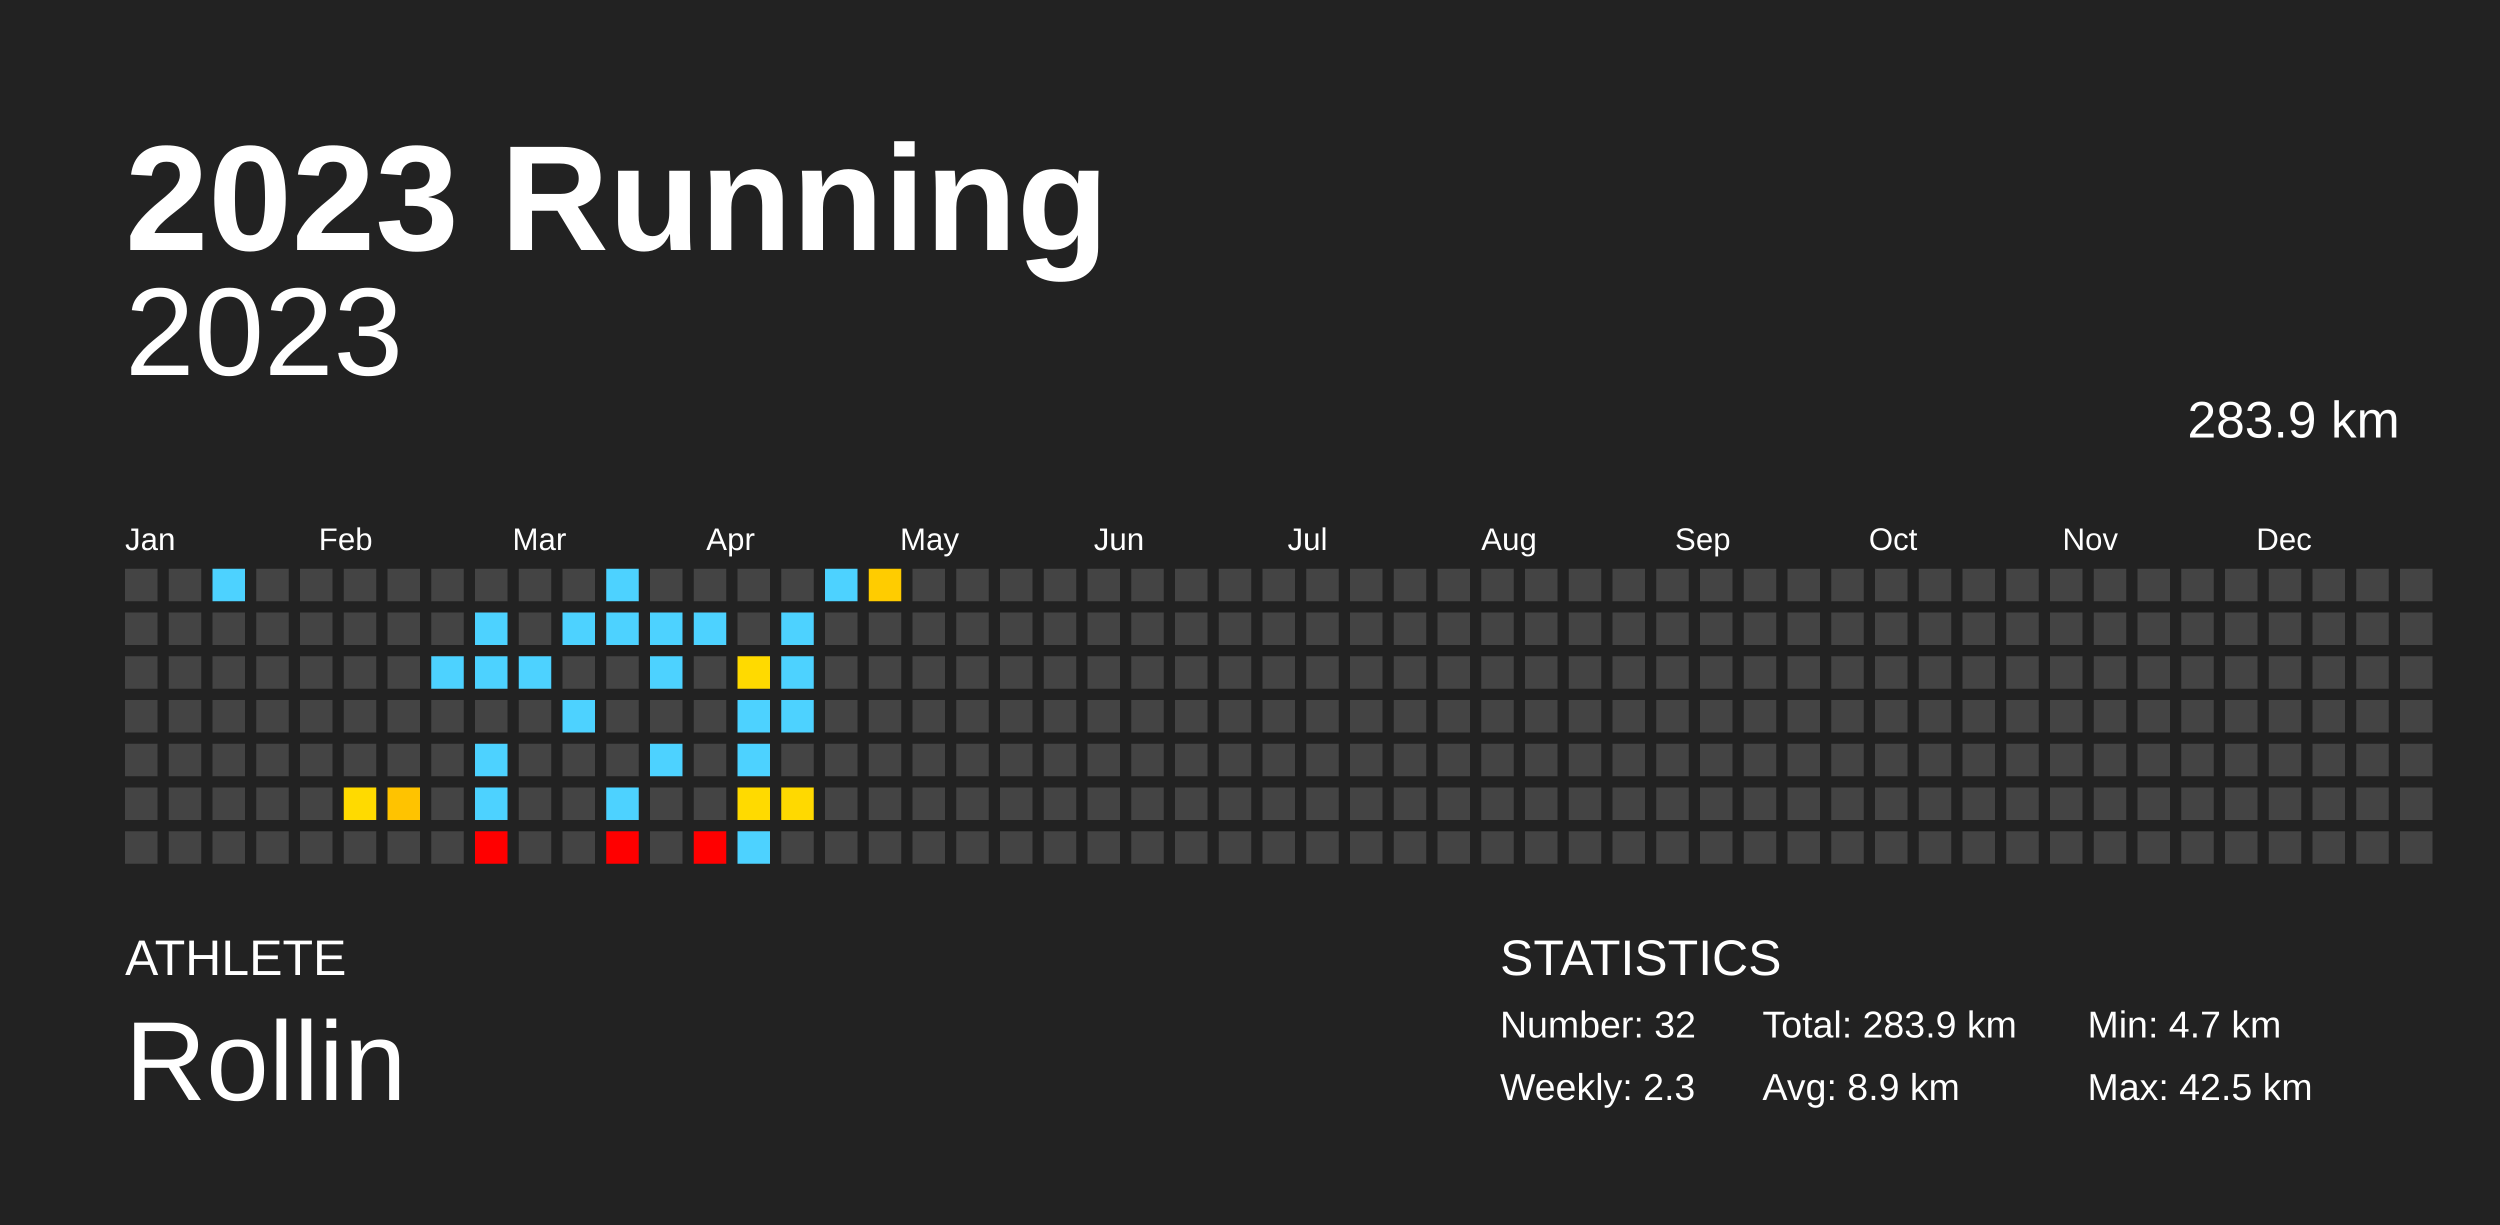
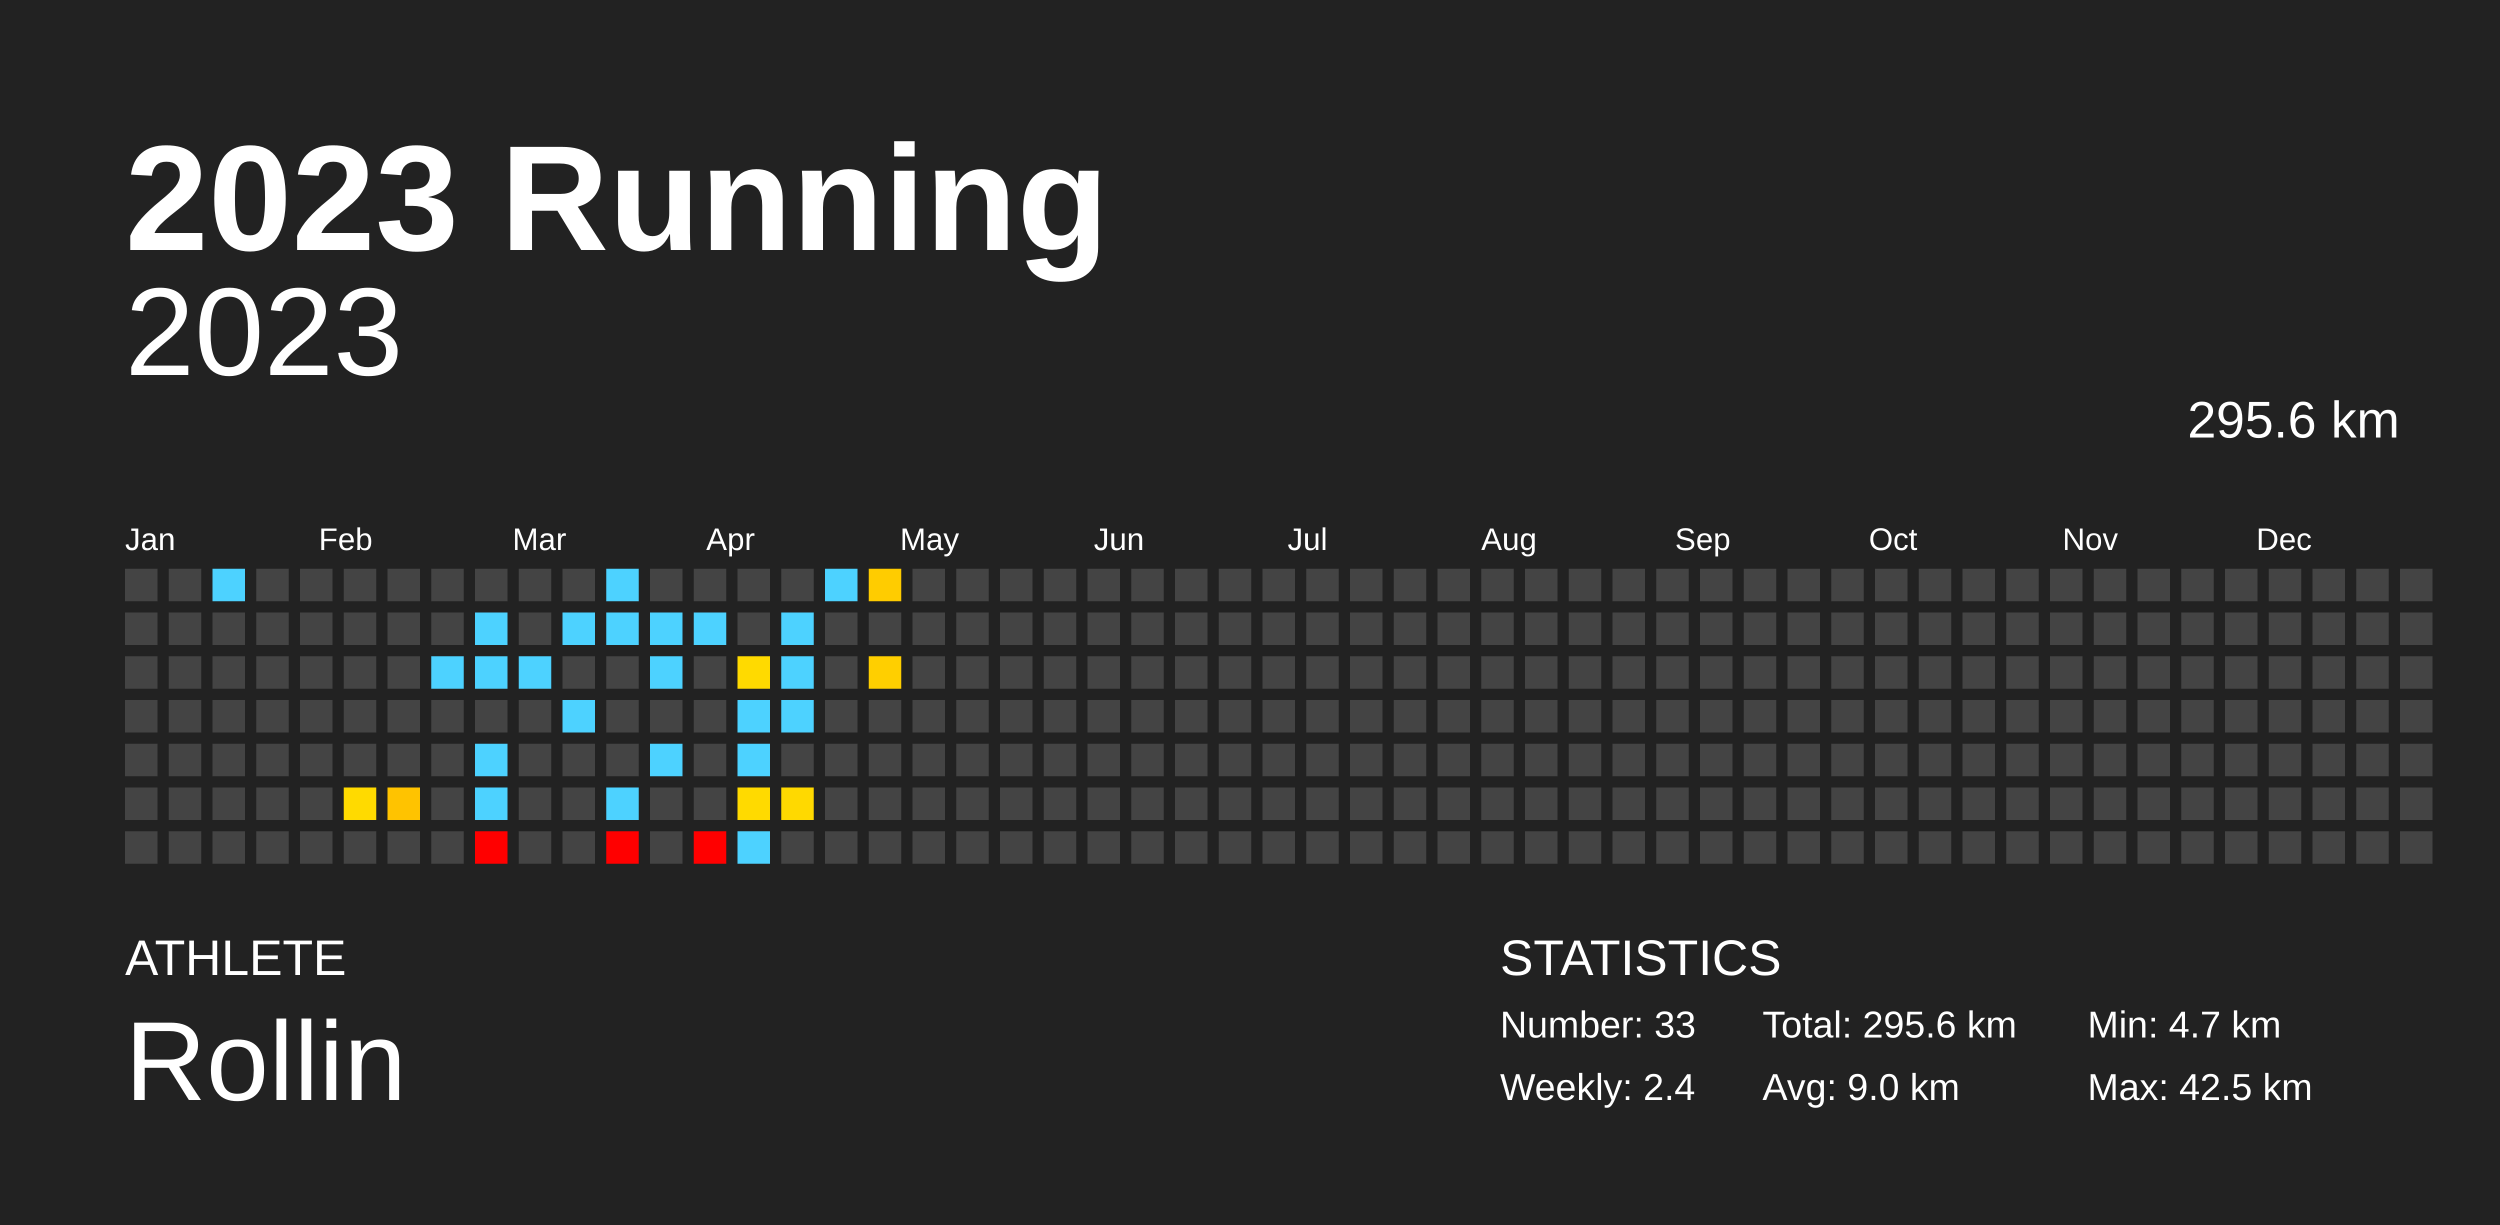
<svg xmlns="http://www.w3.org/2000/svg" baseProfile="full" height="98mm" version="1.1" viewBox="0,0,200,98" width="200mm">
  <defs />
  <rect fill="#222222" height="98" width="200" x="0" y="0" />
  <text fill="#FFFFFF" style="font-size:12px; font-family:Arial; font-weight:bold;" x="10" y="20">2023 Running</text>
  <text fill="#FFFFFF" style="font-size:4px; font-family:Arial" x="10" y="78">ATHLETE</text>
  <text fill="#FFFFFF" style="font-size:9px; font-family:Arial" x="10" y="88">Rollin</text>
  <text fill="#FFFFFF" style="font-size:4px; font-family:Arial" x="120" y="78">STATISTICS</text>
-   <text fill="#FFFFFF" style="font-size:3px; font-family:Arial" x="120" y="83">Number: 32</text>
-   <text fill="#FFFFFF" style="font-size:3px; font-family:Arial" x="120" y="88">Weekly: 2.3</text>
-   <text fill="#FFFFFF" style="font-size:3px; font-family:Arial" x="141" y="83">Total: 283.9 km</text>
-   <text fill="#FFFFFF" style="font-size:3px; font-family:Arial" x="141" y="88">Avg: 8.9 km</text>
+   <text fill="#FFFFFF" style="font-size:3px; font-family:Arial" x="120" y="83">Number: 33</text>
+   <text fill="#FFFFFF" style="font-size:3px; font-family:Arial" x="120" y="88">Weekly: 2.4</text>
+   <text fill="#FFFFFF" style="font-size:3px; font-family:Arial" x="141" y="83">Total: 295.6 km</text>
+   <text fill="#FFFFFF" style="font-size:3px; font-family:Arial" x="141" y="88">Avg: 9.0 km</text>
  <text fill="#FFFFFF" style="font-size:3px; font-family:Arial" x="167" y="83">Min: 4.7 km</text>
  <text fill="#FFFFFF" style="font-size:3px; font-family:Arial" x="167" y="88">Max: 42.5 km</text>
  <text alignment-baseline="hanging" fill="#FFFFFF" style="font-size:10.0px; font-family:Arial;" x="10" y="30">2023</text>
-   <text alignment-baseline="hanging" fill="#FFFFFF" style="font-size:4.125px; font-family:Arial;" x="175" y="35">283.9 km</text>
+   <text alignment-baseline="hanging" fill="#FFFFFF" style="font-size:4.125px; font-family:Arial;" x="175" y="35">295.6 km</text>
  <text fill="#FFFFFF" style="font-size:2.5px; font-family:Arial" x="10.0" y="44">Jan</text>
  <text fill="#FFFFFF" style="font-size:2.5px; font-family:Arial" x="25.5" y="44">Feb</text>
  <text fill="#FFFFFF" style="font-size:2.5px; font-family:Arial" x="41.0" y="44">Mar</text>
  <text fill="#FFFFFF" style="font-size:2.5px; font-family:Arial" x="56.5" y="44">Apr</text>
  <text fill="#FFFFFF" style="font-size:2.5px; font-family:Arial" x="72.0" y="44">May</text>
  <text fill="#FFFFFF" style="font-size:2.5px; font-family:Arial" x="87.5" y="44">Jun</text>
  <text fill="#FFFFFF" style="font-size:2.5px; font-family:Arial" x="103.0" y="44">Jul</text>
  <text fill="#FFFFFF" style="font-size:2.5px; font-family:Arial" x="118.5" y="44">Aug</text>
  <text fill="#FFFFFF" style="font-size:2.5px; font-family:Arial" x="134.0" y="44">Sep</text>
  <text fill="#FFFFFF" style="font-size:2.5px; font-family:Arial" x="149.5" y="44">Oct</text>
  <text fill="#FFFFFF" style="font-size:2.5px; font-family:Arial" x="165.0" y="44">Nov</text>
  <text fill="#FFFFFF" style="font-size:2.5px; font-family:Arial" x="180.5" y="44">Dec</text>
  <rect fill="#444444" height="2.6" width="2.6" x="10.0" y="45.5" />
  <rect fill="#444444" height="2.6" width="2.6" x="10.0" y="49.0" />
  <rect fill="#444444" height="2.6" width="2.6" x="10.0" y="52.5" />
  <rect fill="#444444" height="2.6" width="2.6" x="10.0" y="56.0" />
  <rect fill="#444444" height="2.6" width="2.6" x="10.0" y="59.5" />
  <rect fill="#444444" height="2.6" width="2.6" x="10.0" y="63.0" />
  <rect fill="#444444" height="2.6" width="2.6" x="10.0" y="66.5" />
  <rect fill="#444444" height="2.6" width="2.6" x="13.5" y="45.5" />
  <rect fill="#444444" height="2.6" width="2.6" x="13.5" y="49.0" />
  <rect fill="#444444" height="2.6" width="2.6" x="13.5" y="52.5" />
  <rect fill="#444444" height="2.6" width="2.6" x="13.5" y="56.0" />
  <rect fill="#444444" height="2.6" width="2.6" x="13.5" y="59.5" />
  <rect fill="#444444" height="2.6" width="2.6" x="13.5" y="63.0" />
  <rect fill="#444444" height="2.6" width="2.6" x="13.5" y="66.5" />
  <rect fill="#4dd2ff" height="2.6" width="2.6" x="17.0" y="45.5" />
  <rect fill="#444444" height="2.6" width="2.6" x="17.0" y="49.0" />
  <rect fill="#444444" height="2.6" width="2.6" x="17.0" y="52.5" />
  <rect fill="#444444" height="2.6" width="2.6" x="17.0" y="56.0" />
  <rect fill="#444444" height="2.6" width="2.6" x="17.0" y="59.5" />
  <rect fill="#444444" height="2.6" width="2.6" x="17.0" y="63.0" />
  <rect fill="#444444" height="2.6" width="2.6" x="17.0" y="66.5" />
  <rect fill="#444444" height="2.6" width="2.6" x="20.5" y="45.5" />
  <rect fill="#444444" height="2.6" width="2.6" x="20.5" y="49.0" />
  <rect fill="#444444" height="2.6" width="2.6" x="20.5" y="52.5" />
  <rect fill="#444444" height="2.6" width="2.6" x="20.5" y="56.0" />
  <rect fill="#444444" height="2.6" width="2.6" x="20.5" y="59.5" />
  <rect fill="#444444" height="2.6" width="2.6" x="20.5" y="63.0" />
  <rect fill="#444444" height="2.6" width="2.6" x="20.5" y="66.5" />
  <rect fill="#444444" height="2.6" width="2.6" x="24.0" y="45.5" />
  <rect fill="#444444" height="2.6" width="2.6" x="24.0" y="49.0" />
  <rect fill="#444444" height="2.6" width="2.6" x="24.0" y="52.5" />
  <rect fill="#444444" height="2.6" width="2.6" x="24.0" y="56.0" />
  <rect fill="#444444" height="2.6" width="2.6" x="24.0" y="59.5" />
  <rect fill="#444444" height="2.6" width="2.6" x="24.0" y="63.0" />
  <rect fill="#444444" height="2.6" width="2.6" x="24.0" y="66.5" />
  <rect fill="#444444" height="2.6" width="2.6" x="27.5" y="45.5" />
  <rect fill="#444444" height="2.6" width="2.6" x="27.5" y="49.0" />
  <rect fill="#444444" height="2.6" width="2.6" x="27.5" y="52.5" />
  <rect fill="#444444" height="2.6" width="2.6" x="27.5" y="56.0" />
  <rect fill="#444444" height="2.6" width="2.6" x="27.5" y="59.5" />
  <rect fill="#ffda00" height="2.6" width="2.6" x="27.5" y="63.0" />
  <rect fill="#444444" height="2.6" width="2.6" x="27.5" y="66.5" />
  <rect fill="#444444" height="2.6" width="2.6" x="31.0" y="45.5" />
  <rect fill="#444444" height="2.6" width="2.6" x="31.0" y="49.0" />
  <rect fill="#444444" height="2.6" width="2.6" x="31.0" y="52.5" />
  <rect fill="#444444" height="2.6" width="2.6" x="31.0" y="56.0" />
  <rect fill="#444444" height="2.6" width="2.6" x="31.0" y="59.5" />
  <rect fill="#ffc300" height="2.6" width="2.6" x="31.0" y="63.0" />
  <rect fill="#444444" height="2.6" width="2.6" x="31.0" y="66.5" />
  <rect fill="#444444" height="2.6" width="2.6" x="34.5" y="45.5" />
  <rect fill="#444444" height="2.6" width="2.6" x="34.5" y="49.0" />
  <rect fill="#4dd2ff" height="2.6" width="2.6" x="34.5" y="52.5" />
  <rect fill="#444444" height="2.6" width="2.6" x="34.5" y="56.0" />
  <rect fill="#444444" height="2.6" width="2.6" x="34.5" y="59.5" />
  <rect fill="#444444" height="2.6" width="2.6" x="34.5" y="63.0" />
  <rect fill="#444444" height="2.6" width="2.6" x="34.5" y="66.5" />
  <rect fill="#444444" height="2.6" width="2.6" x="38.0" y="45.5" />
  <rect fill="#4dd2ff" height="2.6" width="2.6" x="38.0" y="49.0" />
  <rect fill="#4dd2ff" height="2.6" width="2.6" x="38.0" y="52.5" />
  <rect fill="#444444" height="2.6" width="2.6" x="38.0" y="56.0" />
  <rect fill="#4dd2ff" height="2.6" width="2.6" x="38.0" y="59.5" />
  <rect fill="#4dd2ff" height="2.6" width="2.6" x="38.0" y="63.0" />
  <rect fill="red" height="2.6" width="2.6" x="38.0" y="66.5" />
  <rect fill="#444444" height="2.6" width="2.6" x="41.5" y="45.5" />
  <rect fill="#444444" height="2.6" width="2.6" x="41.5" y="49.0" />
  <rect fill="#4dd2ff" height="2.6" width="2.6" x="41.5" y="52.5" />
  <rect fill="#444444" height="2.6" width="2.6" x="41.5" y="56.0" />
  <rect fill="#444444" height="2.6" width="2.6" x="41.5" y="59.5" />
  <rect fill="#444444" height="2.6" width="2.6" x="41.5" y="63.0" />
  <rect fill="#444444" height="2.6" width="2.6" x="41.5" y="66.5" />
  <rect fill="#444444" height="2.6" width="2.6" x="45.0" y="45.5" />
  <rect fill="#4dd2ff" height="2.6" width="2.6" x="45.0" y="49.0" />
  <rect fill="#444444" height="2.6" width="2.6" x="45.0" y="52.5" />
  <rect fill="#4dd2ff" height="2.6" width="2.6" x="45.0" y="56.0" />
  <rect fill="#444444" height="2.6" width="2.6" x="45.0" y="59.5" />
  <rect fill="#444444" height="2.6" width="2.6" x="45.0" y="63.0" />
  <rect fill="#444444" height="2.6" width="2.6" x="45.0" y="66.5" />
  <rect fill="#4dd2ff" height="2.6" width="2.6" x="48.5" y="45.5" />
  <rect fill="#4dd2ff" height="2.6" width="2.6" x="48.5" y="49.0" />
  <rect fill="#444444" height="2.6" width="2.6" x="48.5" y="52.5" />
  <rect fill="#444444" height="2.6" width="2.6" x="48.5" y="56.0" />
  <rect fill="#444444" height="2.6" width="2.6" x="48.5" y="59.5" />
  <rect fill="#4dd2ff" height="2.6" width="2.6" x="48.5" y="63.0" />
  <rect fill="red" height="2.6" width="2.6" x="48.5" y="66.5" />
  <rect fill="#444444" height="2.6" width="2.6" x="52.0" y="45.5" />
  <rect fill="#4dd2ff" height="2.6" width="2.6" x="52.0" y="49.0" />
  <rect fill="#4dd2ff" height="2.6" width="2.6" x="52.0" y="52.5" />
  <rect fill="#444444" height="2.6" width="2.6" x="52.0" y="56.0" />
  <rect fill="#4dd2ff" height="2.6" width="2.6" x="52.0" y="59.5" />
  <rect fill="#444444" height="2.6" width="2.6" x="52.0" y="63.0" />
  <rect fill="#444444" height="2.6" width="2.6" x="52.0" y="66.5" />
  <rect fill="#444444" height="2.6" width="2.6" x="55.5" y="45.5" />
  <rect fill="#4dd2ff" height="2.6" width="2.6" x="55.5" y="49.0" />
  <rect fill="#444444" height="2.6" width="2.6" x="55.5" y="52.5" />
  <rect fill="#444444" height="2.6" width="2.6" x="55.5" y="56.0" />
  <rect fill="#444444" height="2.6" width="2.6" x="55.5" y="59.5" />
  <rect fill="#444444" height="2.6" width="2.6" x="55.5" y="63.0" />
  <rect fill="red" height="2.6" width="2.6" x="55.5" y="66.5" />
  <rect fill="#444444" height="2.6" width="2.6" x="59.0" y="45.5" />
  <rect fill="#444444" height="2.6" width="2.6" x="59.0" y="49.0" />
  <rect fill="#ffda00" height="2.6" width="2.6" x="59.0" y="52.5" />
  <rect fill="#4dd2ff" height="2.6" width="2.6" x="59.0" y="56.0" />
  <rect fill="#4dd2ff" height="2.6" width="2.6" x="59.0" y="59.5" />
  <rect fill="#ffda00" height="2.6" width="2.6" x="59.0" y="63.0" />
  <rect fill="#4dd2ff" height="2.6" width="2.6" x="59.0" y="66.5" />
  <rect fill="#444444" height="2.6" width="2.6" x="62.5" y="45.5" />
  <rect fill="#4dd2ff" height="2.6" width="2.6" x="62.5" y="49.0" />
  <rect fill="#4dd2ff" height="2.6" width="2.6" x="62.5" y="52.5" />
  <rect fill="#4dd2ff" height="2.6" width="2.6" x="62.5" y="56.0" />
  <rect fill="#444444" height="2.6" width="2.6" x="62.5" y="59.5" />
  <rect fill="#ffd900" height="2.6" width="2.6" x="62.5" y="63.0" />
  <rect fill="#444444" height="2.6" width="2.6" x="62.5" y="66.5" />
  <rect fill="#4dd2ff" height="2.6" width="2.6" x="66.0" y="45.5" />
  <rect fill="#444444" height="2.6" width="2.6" x="66.0" y="49.0" />
  <rect fill="#444444" height="2.6" width="2.6" x="66.0" y="52.5" />
  <rect fill="#444444" height="2.6" width="2.6" x="66.0" y="56.0" />
  <rect fill="#444444" height="2.6" width="2.6" x="66.0" y="59.5" />
  <rect fill="#444444" height="2.6" width="2.6" x="66.0" y="63.0" />
  <rect fill="#444444" height="2.6" width="2.6" x="66.0" y="66.5" />
  <rect fill="#ffcc00" height="2.6" width="2.6" x="69.5" y="45.5" />
  <rect fill="#444444" height="2.6" width="2.6" x="69.5" y="49.0" />
-   <rect fill="#444444" height="2.6" width="2.6" x="69.5" y="52.5" />
+   <rect fill="#ffcf00" height="2.6" width="2.6" x="69.5" y="52.5" />
  <rect fill="#444444" height="2.6" width="2.6" x="69.5" y="56.0" />
  <rect fill="#444444" height="2.6" width="2.6" x="69.5" y="59.5" />
  <rect fill="#444444" height="2.6" width="2.6" x="69.5" y="63.0" />
  <rect fill="#444444" height="2.6" width="2.6" x="69.5" y="66.5" />
  <rect fill="#444444" height="2.6" width="2.6" x="73.0" y="45.5" />
  <rect fill="#444444" height="2.6" width="2.6" x="73.0" y="49.0" />
  <rect fill="#444444" height="2.6" width="2.6" x="73.0" y="52.5" />
  <rect fill="#444444" height="2.6" width="2.6" x="73.0" y="56.0" />
  <rect fill="#444444" height="2.6" width="2.6" x="73.0" y="59.5" />
  <rect fill="#444444" height="2.6" width="2.6" x="73.0" y="63.0" />
  <rect fill="#444444" height="2.6" width="2.6" x="73.0" y="66.5" />
  <rect fill="#444444" height="2.6" width="2.6" x="76.5" y="45.5" />
  <rect fill="#444444" height="2.6" width="2.6" x="76.5" y="49.0" />
  <rect fill="#444444" height="2.6" width="2.6" x="76.5" y="52.5" />
  <rect fill="#444444" height="2.6" width="2.6" x="76.5" y="56.0" />
  <rect fill="#444444" height="2.6" width="2.6" x="76.5" y="59.5" />
  <rect fill="#444444" height="2.6" width="2.6" x="76.5" y="63.0" />
  <rect fill="#444444" height="2.6" width="2.6" x="76.5" y="66.5" />
  <rect fill="#444444" height="2.6" width="2.6" x="80.0" y="45.5" />
  <rect fill="#444444" height="2.6" width="2.6" x="80.0" y="49.0" />
  <rect fill="#444444" height="2.6" width="2.6" x="80.0" y="52.5" />
  <rect fill="#444444" height="2.6" width="2.6" x="80.0" y="56.0" />
  <rect fill="#444444" height="2.6" width="2.6" x="80.0" y="59.5" />
  <rect fill="#444444" height="2.6" width="2.6" x="80.0" y="63.0" />
  <rect fill="#444444" height="2.6" width="2.6" x="80.0" y="66.5" />
  <rect fill="#444444" height="2.6" width="2.6" x="83.5" y="45.5" />
  <rect fill="#444444" height="2.6" width="2.6" x="83.5" y="49.0" />
  <rect fill="#444444" height="2.6" width="2.6" x="83.5" y="52.5" />
  <rect fill="#444444" height="2.6" width="2.6" x="83.5" y="56.0" />
  <rect fill="#444444" height="2.6" width="2.6" x="83.5" y="59.5" />
  <rect fill="#444444" height="2.6" width="2.6" x="83.5" y="63.0" />
  <rect fill="#444444" height="2.6" width="2.6" x="83.5" y="66.5" />
  <rect fill="#444444" height="2.6" width="2.6" x="87.0" y="45.5" />
  <rect fill="#444444" height="2.6" width="2.6" x="87.0" y="49.0" />
  <rect fill="#444444" height="2.6" width="2.6" x="87.0" y="52.5" />
  <rect fill="#444444" height="2.6" width="2.6" x="87.0" y="56.0" />
  <rect fill="#444444" height="2.6" width="2.6" x="87.0" y="59.5" />
  <rect fill="#444444" height="2.6" width="2.6" x="87.0" y="63.0" />
  <rect fill="#444444" height="2.6" width="2.6" x="87.0" y="66.5" />
  <rect fill="#444444" height="2.6" width="2.6" x="90.5" y="45.5" />
  <rect fill="#444444" height="2.6" width="2.6" x="90.5" y="49.0" />
  <rect fill="#444444" height="2.6" width="2.6" x="90.5" y="52.5" />
  <rect fill="#444444" height="2.6" width="2.6" x="90.5" y="56.0" />
  <rect fill="#444444" height="2.6" width="2.6" x="90.5" y="59.5" />
  <rect fill="#444444" height="2.6" width="2.6" x="90.5" y="63.0" />
  <rect fill="#444444" height="2.6" width="2.6" x="90.5" y="66.5" />
  <rect fill="#444444" height="2.6" width="2.6" x="94.0" y="45.5" />
  <rect fill="#444444" height="2.6" width="2.6" x="94.0" y="49.0" />
  <rect fill="#444444" height="2.6" width="2.6" x="94.0" y="52.5" />
  <rect fill="#444444" height="2.6" width="2.6" x="94.0" y="56.0" />
  <rect fill="#444444" height="2.6" width="2.6" x="94.0" y="59.5" />
  <rect fill="#444444" height="2.6" width="2.6" x="94.0" y="63.0" />
  <rect fill="#444444" height="2.6" width="2.6" x="94.0" y="66.5" />
  <rect fill="#444444" height="2.6" width="2.6" x="97.5" y="45.5" />
  <rect fill="#444444" height="2.6" width="2.6" x="97.5" y="49.0" />
  <rect fill="#444444" height="2.6" width="2.6" x="97.5" y="52.5" />
  <rect fill="#444444" height="2.6" width="2.6" x="97.5" y="56.0" />
  <rect fill="#444444" height="2.6" width="2.6" x="97.5" y="59.5" />
  <rect fill="#444444" height="2.6" width="2.6" x="97.5" y="63.0" />
  <rect fill="#444444" height="2.6" width="2.6" x="97.5" y="66.5" />
  <rect fill="#444444" height="2.6" width="2.6" x="101.0" y="45.5" />
  <rect fill="#444444" height="2.6" width="2.6" x="101.0" y="49.0" />
  <rect fill="#444444" height="2.6" width="2.6" x="101.0" y="52.5" />
  <rect fill="#444444" height="2.6" width="2.6" x="101.0" y="56.0" />
  <rect fill="#444444" height="2.6" width="2.6" x="101.0" y="59.5" />
  <rect fill="#444444" height="2.6" width="2.6" x="101.0" y="63.0" />
  <rect fill="#444444" height="2.6" width="2.6" x="101.0" y="66.5" />
  <rect fill="#444444" height="2.6" width="2.6" x="104.5" y="45.5" />
  <rect fill="#444444" height="2.6" width="2.6" x="104.5" y="49.0" />
  <rect fill="#444444" height="2.6" width="2.6" x="104.5" y="52.5" />
  <rect fill="#444444" height="2.6" width="2.6" x="104.5" y="56.0" />
  <rect fill="#444444" height="2.6" width="2.6" x="104.5" y="59.5" />
  <rect fill="#444444" height="2.6" width="2.6" x="104.5" y="63.0" />
  <rect fill="#444444" height="2.6" width="2.6" x="104.5" y="66.5" />
  <rect fill="#444444" height="2.6" width="2.6" x="108.0" y="45.5" />
  <rect fill="#444444" height="2.6" width="2.6" x="108.0" y="49.0" />
  <rect fill="#444444" height="2.6" width="2.6" x="108.0" y="52.5" />
  <rect fill="#444444" height="2.6" width="2.6" x="108.0" y="56.0" />
  <rect fill="#444444" height="2.6" width="2.6" x="108.0" y="59.5" />
  <rect fill="#444444" height="2.6" width="2.6" x="108.0" y="63.0" />
  <rect fill="#444444" height="2.6" width="2.6" x="108.0" y="66.5" />
  <rect fill="#444444" height="2.6" width="2.6" x="111.5" y="45.5" />
  <rect fill="#444444" height="2.6" width="2.6" x="111.5" y="49.0" />
  <rect fill="#444444" height="2.6" width="2.6" x="111.5" y="52.5" />
  <rect fill="#444444" height="2.6" width="2.6" x="111.5" y="56.0" />
  <rect fill="#444444" height="2.6" width="2.6" x="111.5" y="59.5" />
  <rect fill="#444444" height="2.6" width="2.6" x="111.5" y="63.0" />
  <rect fill="#444444" height="2.6" width="2.6" x="111.5" y="66.5" />
  <rect fill="#444444" height="2.6" width="2.6" x="115.0" y="45.5" />
  <rect fill="#444444" height="2.6" width="2.6" x="115.0" y="49.0" />
  <rect fill="#444444" height="2.6" width="2.6" x="115.0" y="52.5" />
  <rect fill="#444444" height="2.6" width="2.6" x="115.0" y="56.0" />
  <rect fill="#444444" height="2.6" width="2.6" x="115.0" y="59.5" />
  <rect fill="#444444" height="2.6" width="2.6" x="115.0" y="63.0" />
  <rect fill="#444444" height="2.6" width="2.6" x="115.0" y="66.5" />
  <rect fill="#444444" height="2.6" width="2.6" x="118.5" y="45.5" />
  <rect fill="#444444" height="2.6" width="2.6" x="118.5" y="49.0" />
  <rect fill="#444444" height="2.6" width="2.6" x="118.5" y="52.5" />
  <rect fill="#444444" height="2.6" width="2.6" x="118.5" y="56.0" />
  <rect fill="#444444" height="2.6" width="2.6" x="118.5" y="59.5" />
  <rect fill="#444444" height="2.6" width="2.6" x="118.5" y="63.0" />
  <rect fill="#444444" height="2.6" width="2.6" x="118.5" y="66.5" />
  <rect fill="#444444" height="2.6" width="2.6" x="122.0" y="45.5" />
  <rect fill="#444444" height="2.6" width="2.6" x="122.0" y="49.0" />
  <rect fill="#444444" height="2.6" width="2.6" x="122.0" y="52.5" />
  <rect fill="#444444" height="2.6" width="2.6" x="122.0" y="56.0" />
  <rect fill="#444444" height="2.6" width="2.6" x="122.0" y="59.5" />
  <rect fill="#444444" height="2.6" width="2.6" x="122.0" y="63.0" />
  <rect fill="#444444" height="2.6" width="2.6" x="122.0" y="66.5" />
  <rect fill="#444444" height="2.6" width="2.6" x="125.5" y="45.5" />
  <rect fill="#444444" height="2.6" width="2.6" x="125.5" y="49.0" />
  <rect fill="#444444" height="2.6" width="2.6" x="125.5" y="52.5" />
  <rect fill="#444444" height="2.6" width="2.6" x="125.5" y="56.0" />
  <rect fill="#444444" height="2.6" width="2.6" x="125.5" y="59.5" />
  <rect fill="#444444" height="2.6" width="2.6" x="125.5" y="63.0" />
  <rect fill="#444444" height="2.6" width="2.6" x="125.5" y="66.5" />
  <rect fill="#444444" height="2.6" width="2.6" x="129.0" y="45.5" />
  <rect fill="#444444" height="2.6" width="2.6" x="129.0" y="49.0" />
  <rect fill="#444444" height="2.6" width="2.6" x="129.0" y="52.5" />
  <rect fill="#444444" height="2.6" width="2.6" x="129.0" y="56.0" />
  <rect fill="#444444" height="2.6" width="2.6" x="129.0" y="59.5" />
  <rect fill="#444444" height="2.6" width="2.6" x="129.0" y="63.0" />
  <rect fill="#444444" height="2.6" width="2.6" x="129.0" y="66.5" />
  <rect fill="#444444" height="2.6" width="2.6" x="132.5" y="45.5" />
  <rect fill="#444444" height="2.6" width="2.6" x="132.5" y="49.0" />
  <rect fill="#444444" height="2.6" width="2.6" x="132.5" y="52.5" />
  <rect fill="#444444" height="2.6" width="2.6" x="132.5" y="56.0" />
  <rect fill="#444444" height="2.6" width="2.6" x="132.5" y="59.5" />
  <rect fill="#444444" height="2.6" width="2.6" x="132.5" y="63.0" />
  <rect fill="#444444" height="2.6" width="2.6" x="132.5" y="66.5" />
  <rect fill="#444444" height="2.6" width="2.6" x="136.0" y="45.5" />
  <rect fill="#444444" height="2.6" width="2.6" x="136.0" y="49.0" />
  <rect fill="#444444" height="2.6" width="2.6" x="136.0" y="52.5" />
  <rect fill="#444444" height="2.6" width="2.6" x="136.0" y="56.0" />
  <rect fill="#444444" height="2.6" width="2.6" x="136.0" y="59.5" />
  <rect fill="#444444" height="2.6" width="2.6" x="136.0" y="63.0" />
  <rect fill="#444444" height="2.6" width="2.6" x="136.0" y="66.5" />
  <rect fill="#444444" height="2.6" width="2.6" x="139.5" y="45.5" />
  <rect fill="#444444" height="2.6" width="2.6" x="139.5" y="49.0" />
  <rect fill="#444444" height="2.6" width="2.6" x="139.5" y="52.5" />
  <rect fill="#444444" height="2.6" width="2.6" x="139.5" y="56.0" />
  <rect fill="#444444" height="2.6" width="2.6" x="139.5" y="59.5" />
  <rect fill="#444444" height="2.6" width="2.6" x="139.5" y="63.0" />
  <rect fill="#444444" height="2.6" width="2.6" x="139.5" y="66.5" />
  <rect fill="#444444" height="2.6" width="2.6" x="143.0" y="45.5" />
  <rect fill="#444444" height="2.6" width="2.6" x="143.0" y="49.0" />
  <rect fill="#444444" height="2.6" width="2.6" x="143.0" y="52.5" />
  <rect fill="#444444" height="2.6" width="2.6" x="143.0" y="56.0" />
  <rect fill="#444444" height="2.6" width="2.6" x="143.0" y="59.5" />
  <rect fill="#444444" height="2.6" width="2.6" x="143.0" y="63.0" />
  <rect fill="#444444" height="2.6" width="2.6" x="143.0" y="66.5" />
  <rect fill="#444444" height="2.6" width="2.6" x="146.5" y="45.5" />
  <rect fill="#444444" height="2.6" width="2.6" x="146.5" y="49.0" />
  <rect fill="#444444" height="2.6" width="2.6" x="146.5" y="52.5" />
  <rect fill="#444444" height="2.6" width="2.6" x="146.5" y="56.0" />
  <rect fill="#444444" height="2.6" width="2.6" x="146.5" y="59.5" />
  <rect fill="#444444" height="2.6" width="2.6" x="146.5" y="63.0" />
  <rect fill="#444444" height="2.6" width="2.6" x="146.5" y="66.5" />
  <rect fill="#444444" height="2.6" width="2.6" x="150.0" y="45.5" />
  <rect fill="#444444" height="2.6" width="2.6" x="150.0" y="49.0" />
  <rect fill="#444444" height="2.6" width="2.6" x="150.0" y="52.5" />
  <rect fill="#444444" height="2.6" width="2.6" x="150.0" y="56.0" />
  <rect fill="#444444" height="2.6" width="2.6" x="150.0" y="59.5" />
  <rect fill="#444444" height="2.6" width="2.6" x="150.0" y="63.0" />
  <rect fill="#444444" height="2.6" width="2.6" x="150.0" y="66.5" />
  <rect fill="#444444" height="2.6" width="2.6" x="153.5" y="45.5" />
  <rect fill="#444444" height="2.6" width="2.6" x="153.5" y="49.0" />
  <rect fill="#444444" height="2.6" width="2.6" x="153.5" y="52.5" />
  <rect fill="#444444" height="2.6" width="2.6" x="153.5" y="56.0" />
  <rect fill="#444444" height="2.6" width="2.6" x="153.5" y="59.5" />
  <rect fill="#444444" height="2.6" width="2.6" x="153.5" y="63.0" />
  <rect fill="#444444" height="2.6" width="2.6" x="153.5" y="66.5" />
  <rect fill="#444444" height="2.6" width="2.6" x="157.0" y="45.5" />
  <rect fill="#444444" height="2.6" width="2.6" x="157.0" y="49.0" />
  <rect fill="#444444" height="2.6" width="2.6" x="157.0" y="52.5" />
  <rect fill="#444444" height="2.6" width="2.6" x="157.0" y="56.0" />
  <rect fill="#444444" height="2.6" width="2.6" x="157.0" y="59.5" />
  <rect fill="#444444" height="2.6" width="2.6" x="157.0" y="63.0" />
  <rect fill="#444444" height="2.6" width="2.6" x="157.0" y="66.5" />
  <rect fill="#444444" height="2.6" width="2.6" x="160.5" y="45.5" />
  <rect fill="#444444" height="2.6" width="2.6" x="160.5" y="49.0" />
  <rect fill="#444444" height="2.6" width="2.6" x="160.5" y="52.5" />
  <rect fill="#444444" height="2.6" width="2.6" x="160.5" y="56.0" />
  <rect fill="#444444" height="2.6" width="2.6" x="160.5" y="59.5" />
  <rect fill="#444444" height="2.6" width="2.6" x="160.5" y="63.0" />
  <rect fill="#444444" height="2.6" width="2.6" x="160.5" y="66.5" />
  <rect fill="#444444" height="2.6" width="2.6" x="164.0" y="45.5" />
  <rect fill="#444444" height="2.6" width="2.6" x="164.0" y="49.0" />
  <rect fill="#444444" height="2.6" width="2.6" x="164.0" y="52.5" />
  <rect fill="#444444" height="2.6" width="2.6" x="164.0" y="56.0" />
  <rect fill="#444444" height="2.6" width="2.6" x="164.0" y="59.5" />
  <rect fill="#444444" height="2.6" width="2.6" x="164.0" y="63.0" />
  <rect fill="#444444" height="2.6" width="2.6" x="164.0" y="66.5" />
  <rect fill="#444444" height="2.6" width="2.6" x="167.5" y="45.5" />
  <rect fill="#444444" height="2.6" width="2.6" x="167.5" y="49.0" />
  <rect fill="#444444" height="2.6" width="2.6" x="167.5" y="52.5" />
  <rect fill="#444444" height="2.6" width="2.6" x="167.5" y="56.0" />
  <rect fill="#444444" height="2.6" width="2.6" x="167.5" y="59.5" />
  <rect fill="#444444" height="2.6" width="2.6" x="167.5" y="63.0" />
  <rect fill="#444444" height="2.6" width="2.6" x="167.5" y="66.5" />
  <rect fill="#444444" height="2.6" width="2.6" x="171.0" y="45.5" />
  <rect fill="#444444" height="2.6" width="2.6" x="171.0" y="49.0" />
  <rect fill="#444444" height="2.6" width="2.6" x="171.0" y="52.5" />
  <rect fill="#444444" height="2.6" width="2.6" x="171.0" y="56.0" />
  <rect fill="#444444" height="2.6" width="2.6" x="171.0" y="59.5" />
  <rect fill="#444444" height="2.6" width="2.6" x="171.0" y="63.0" />
  <rect fill="#444444" height="2.6" width="2.6" x="171.0" y="66.5" />
  <rect fill="#444444" height="2.6" width="2.6" x="174.5" y="45.5" />
  <rect fill="#444444" height="2.6" width="2.6" x="174.5" y="49.0" />
  <rect fill="#444444" height="2.6" width="2.6" x="174.5" y="52.5" />
  <rect fill="#444444" height="2.6" width="2.6" x="174.5" y="56.0" />
  <rect fill="#444444" height="2.6" width="2.6" x="174.5" y="59.5" />
  <rect fill="#444444" height="2.6" width="2.6" x="174.5" y="63.0" />
  <rect fill="#444444" height="2.6" width="2.6" x="174.5" y="66.5" />
  <rect fill="#444444" height="2.6" width="2.6" x="178.0" y="45.5" />
  <rect fill="#444444" height="2.6" width="2.6" x="178.0" y="49.0" />
  <rect fill="#444444" height="2.6" width="2.6" x="178.0" y="52.5" />
  <rect fill="#444444" height="2.6" width="2.6" x="178.0" y="56.0" />
  <rect fill="#444444" height="2.6" width="2.6" x="178.0" y="59.5" />
  <rect fill="#444444" height="2.6" width="2.6" x="178.0" y="63.0" />
  <rect fill="#444444" height="2.6" width="2.6" x="178.0" y="66.5" />
  <rect fill="#444444" height="2.6" width="2.6" x="181.5" y="45.5" />
  <rect fill="#444444" height="2.6" width="2.6" x="181.5" y="49.0" />
  <rect fill="#444444" height="2.6" width="2.6" x="181.5" y="52.5" />
  <rect fill="#444444" height="2.6" width="2.6" x="181.5" y="56.0" />
  <rect fill="#444444" height="2.6" width="2.6" x="181.5" y="59.5" />
  <rect fill="#444444" height="2.6" width="2.6" x="181.5" y="63.0" />
  <rect fill="#444444" height="2.6" width="2.6" x="181.5" y="66.5" />
  <rect fill="#444444" height="2.6" width="2.6" x="185.0" y="45.5" />
  <rect fill="#444444" height="2.6" width="2.6" x="185.0" y="49.0" />
  <rect fill="#444444" height="2.6" width="2.6" x="185.0" y="52.5" />
  <rect fill="#444444" height="2.6" width="2.6" x="185.0" y="56.0" />
  <rect fill="#444444" height="2.6" width="2.6" x="185.0" y="59.5" />
  <rect fill="#444444" height="2.6" width="2.6" x="185.0" y="63.0" />
  <rect fill="#444444" height="2.6" width="2.6" x="185.0" y="66.5" />
  <rect fill="#444444" height="2.6" width="2.6" x="188.5" y="45.5" />
  <rect fill="#444444" height="2.6" width="2.6" x="188.5" y="49.0" />
  <rect fill="#444444" height="2.6" width="2.6" x="188.5" y="52.5" />
  <rect fill="#444444" height="2.6" width="2.6" x="188.5" y="56.0" />
  <rect fill="#444444" height="2.6" width="2.6" x="188.5" y="59.5" />
  <rect fill="#444444" height="2.6" width="2.6" x="188.5" y="63.0" />
  <rect fill="#444444" height="2.6" width="2.6" x="188.5" y="66.5" />
  <rect fill="#444444" height="2.6" width="2.6" x="192.0" y="45.5" />
  <rect fill="#444444" height="2.6" width="2.6" x="192.0" y="49.0" />
  <rect fill="#444444" height="2.6" width="2.6" x="192.0" y="52.5" />
  <rect fill="#444444" height="2.6" width="2.6" x="192.0" y="56.0" />
  <rect fill="#444444" height="2.6" width="2.6" x="192.0" y="59.5" />
  <rect fill="#444444" height="2.6" width="2.6" x="192.0" y="63.0" />
  <rect fill="#444444" height="2.6" width="2.6" x="192.0" y="66.5" />
</svg>
